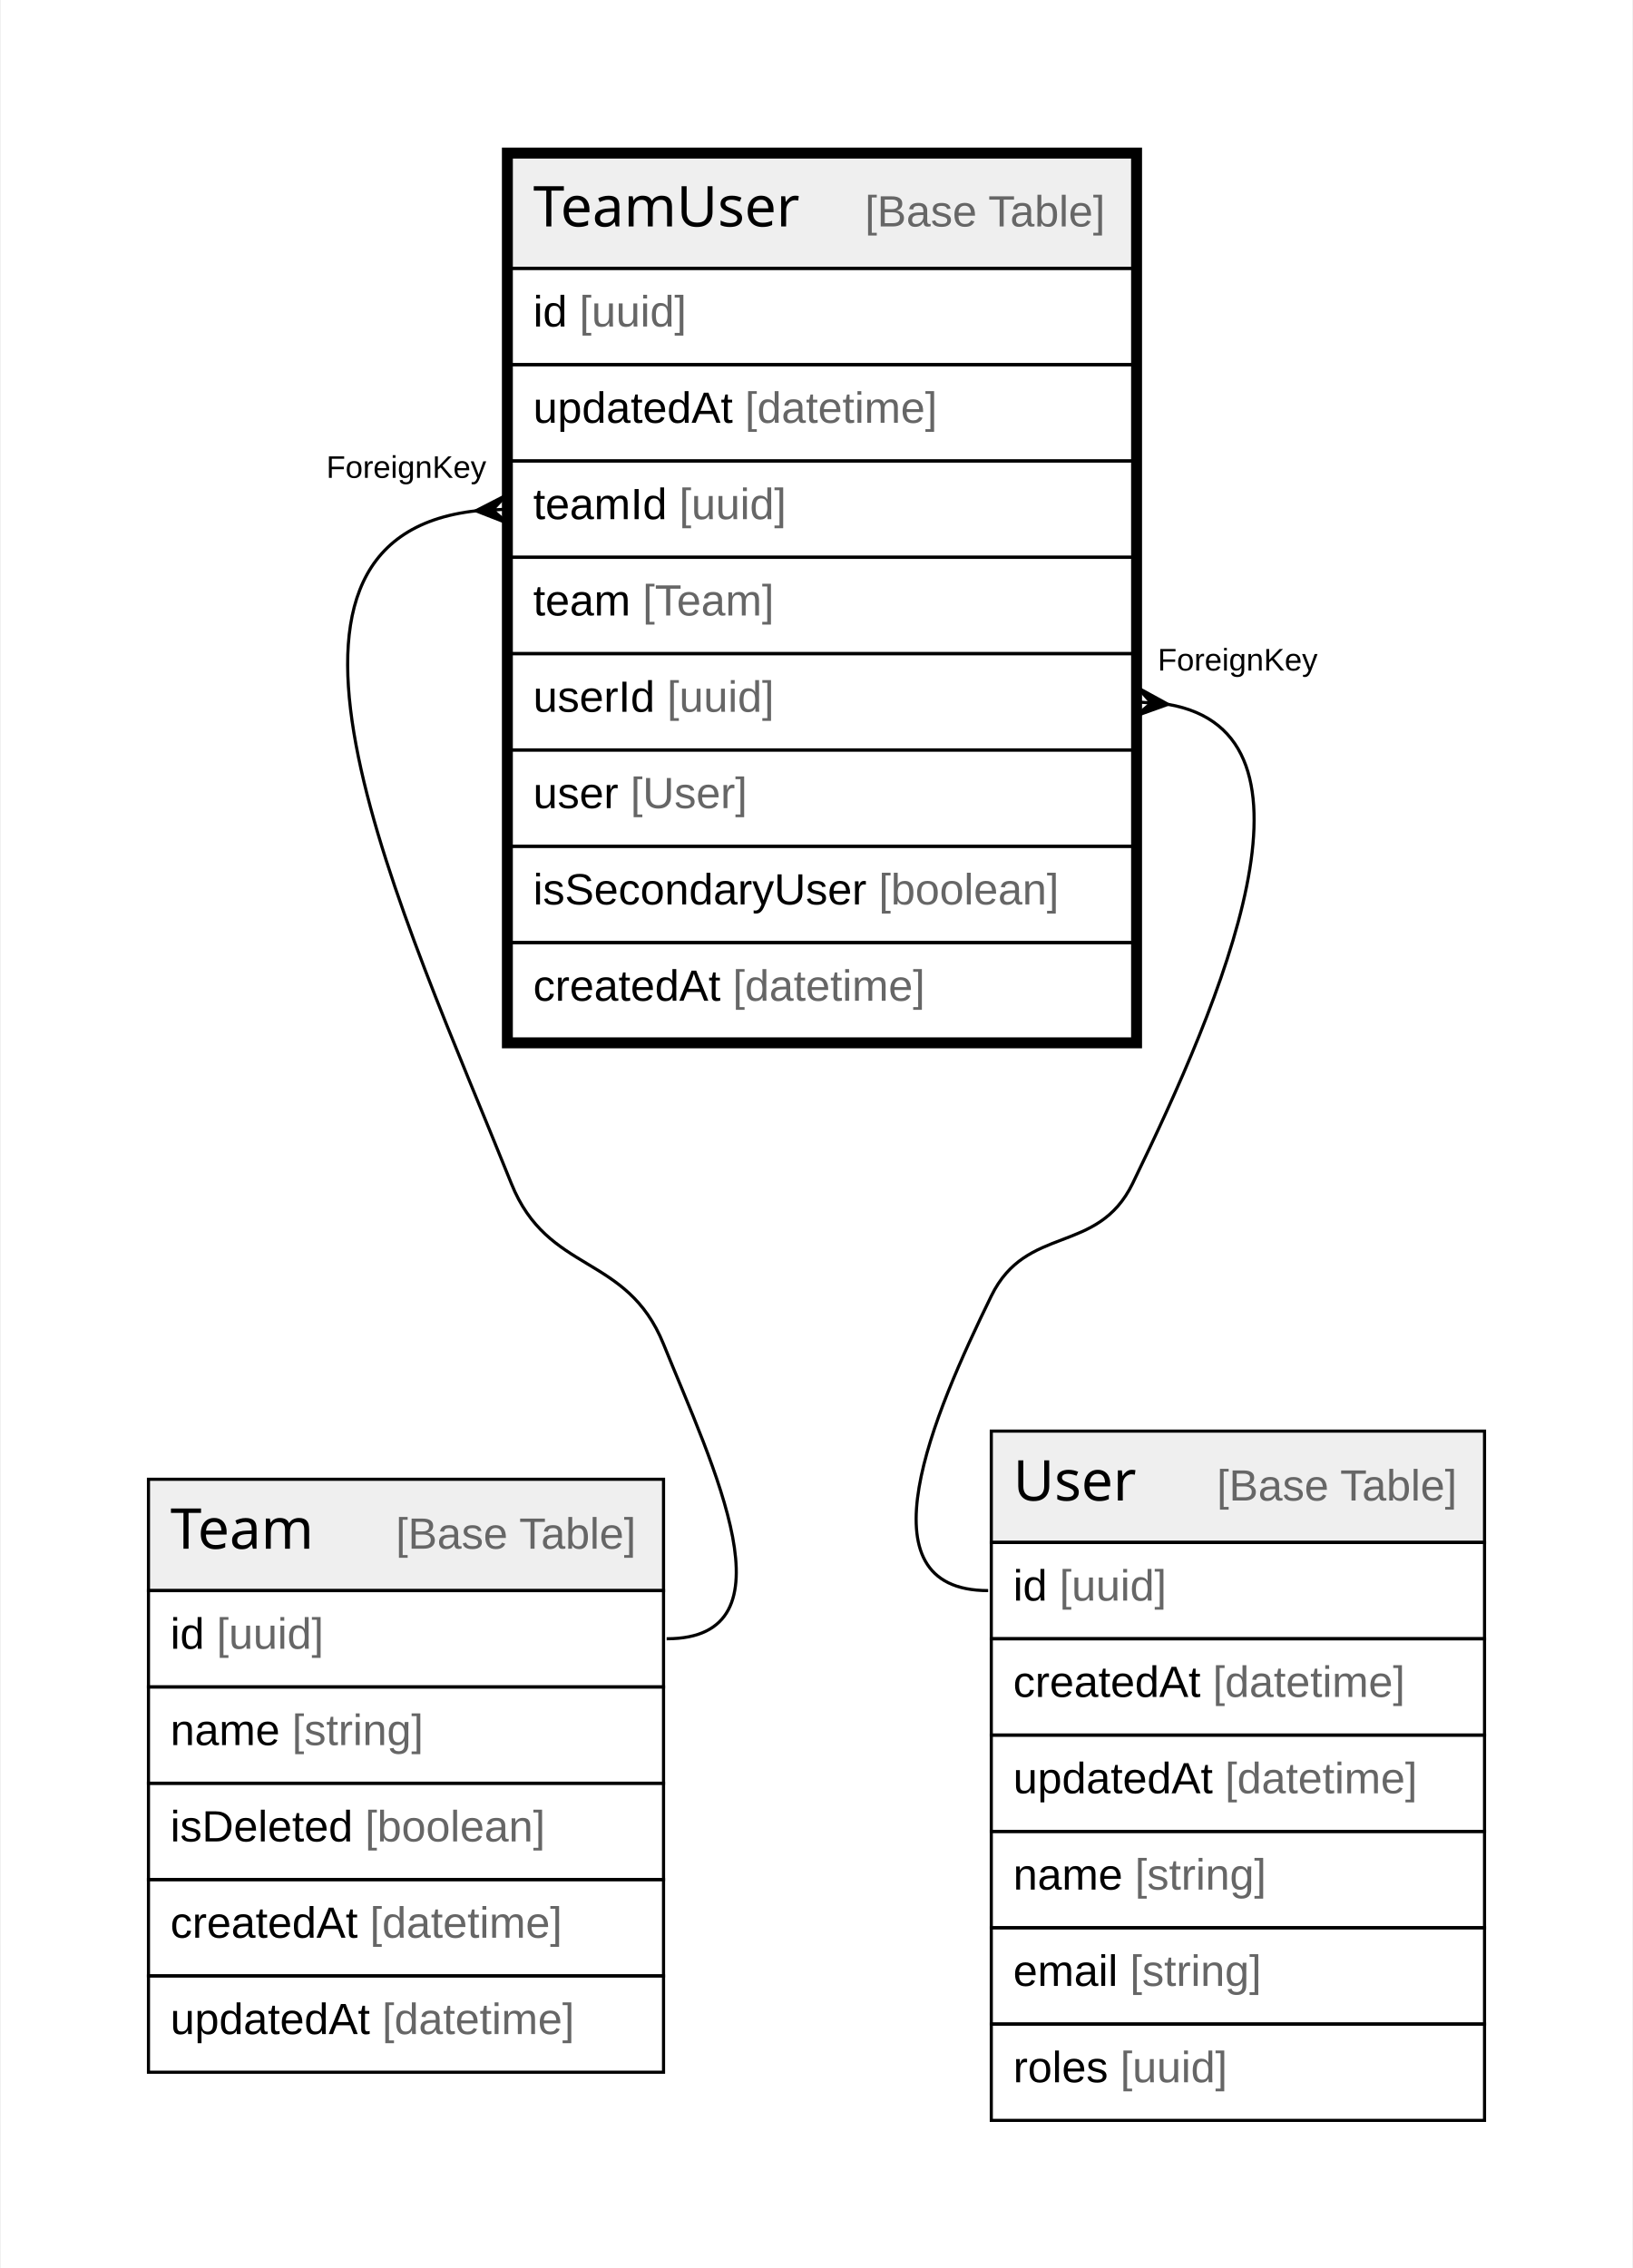
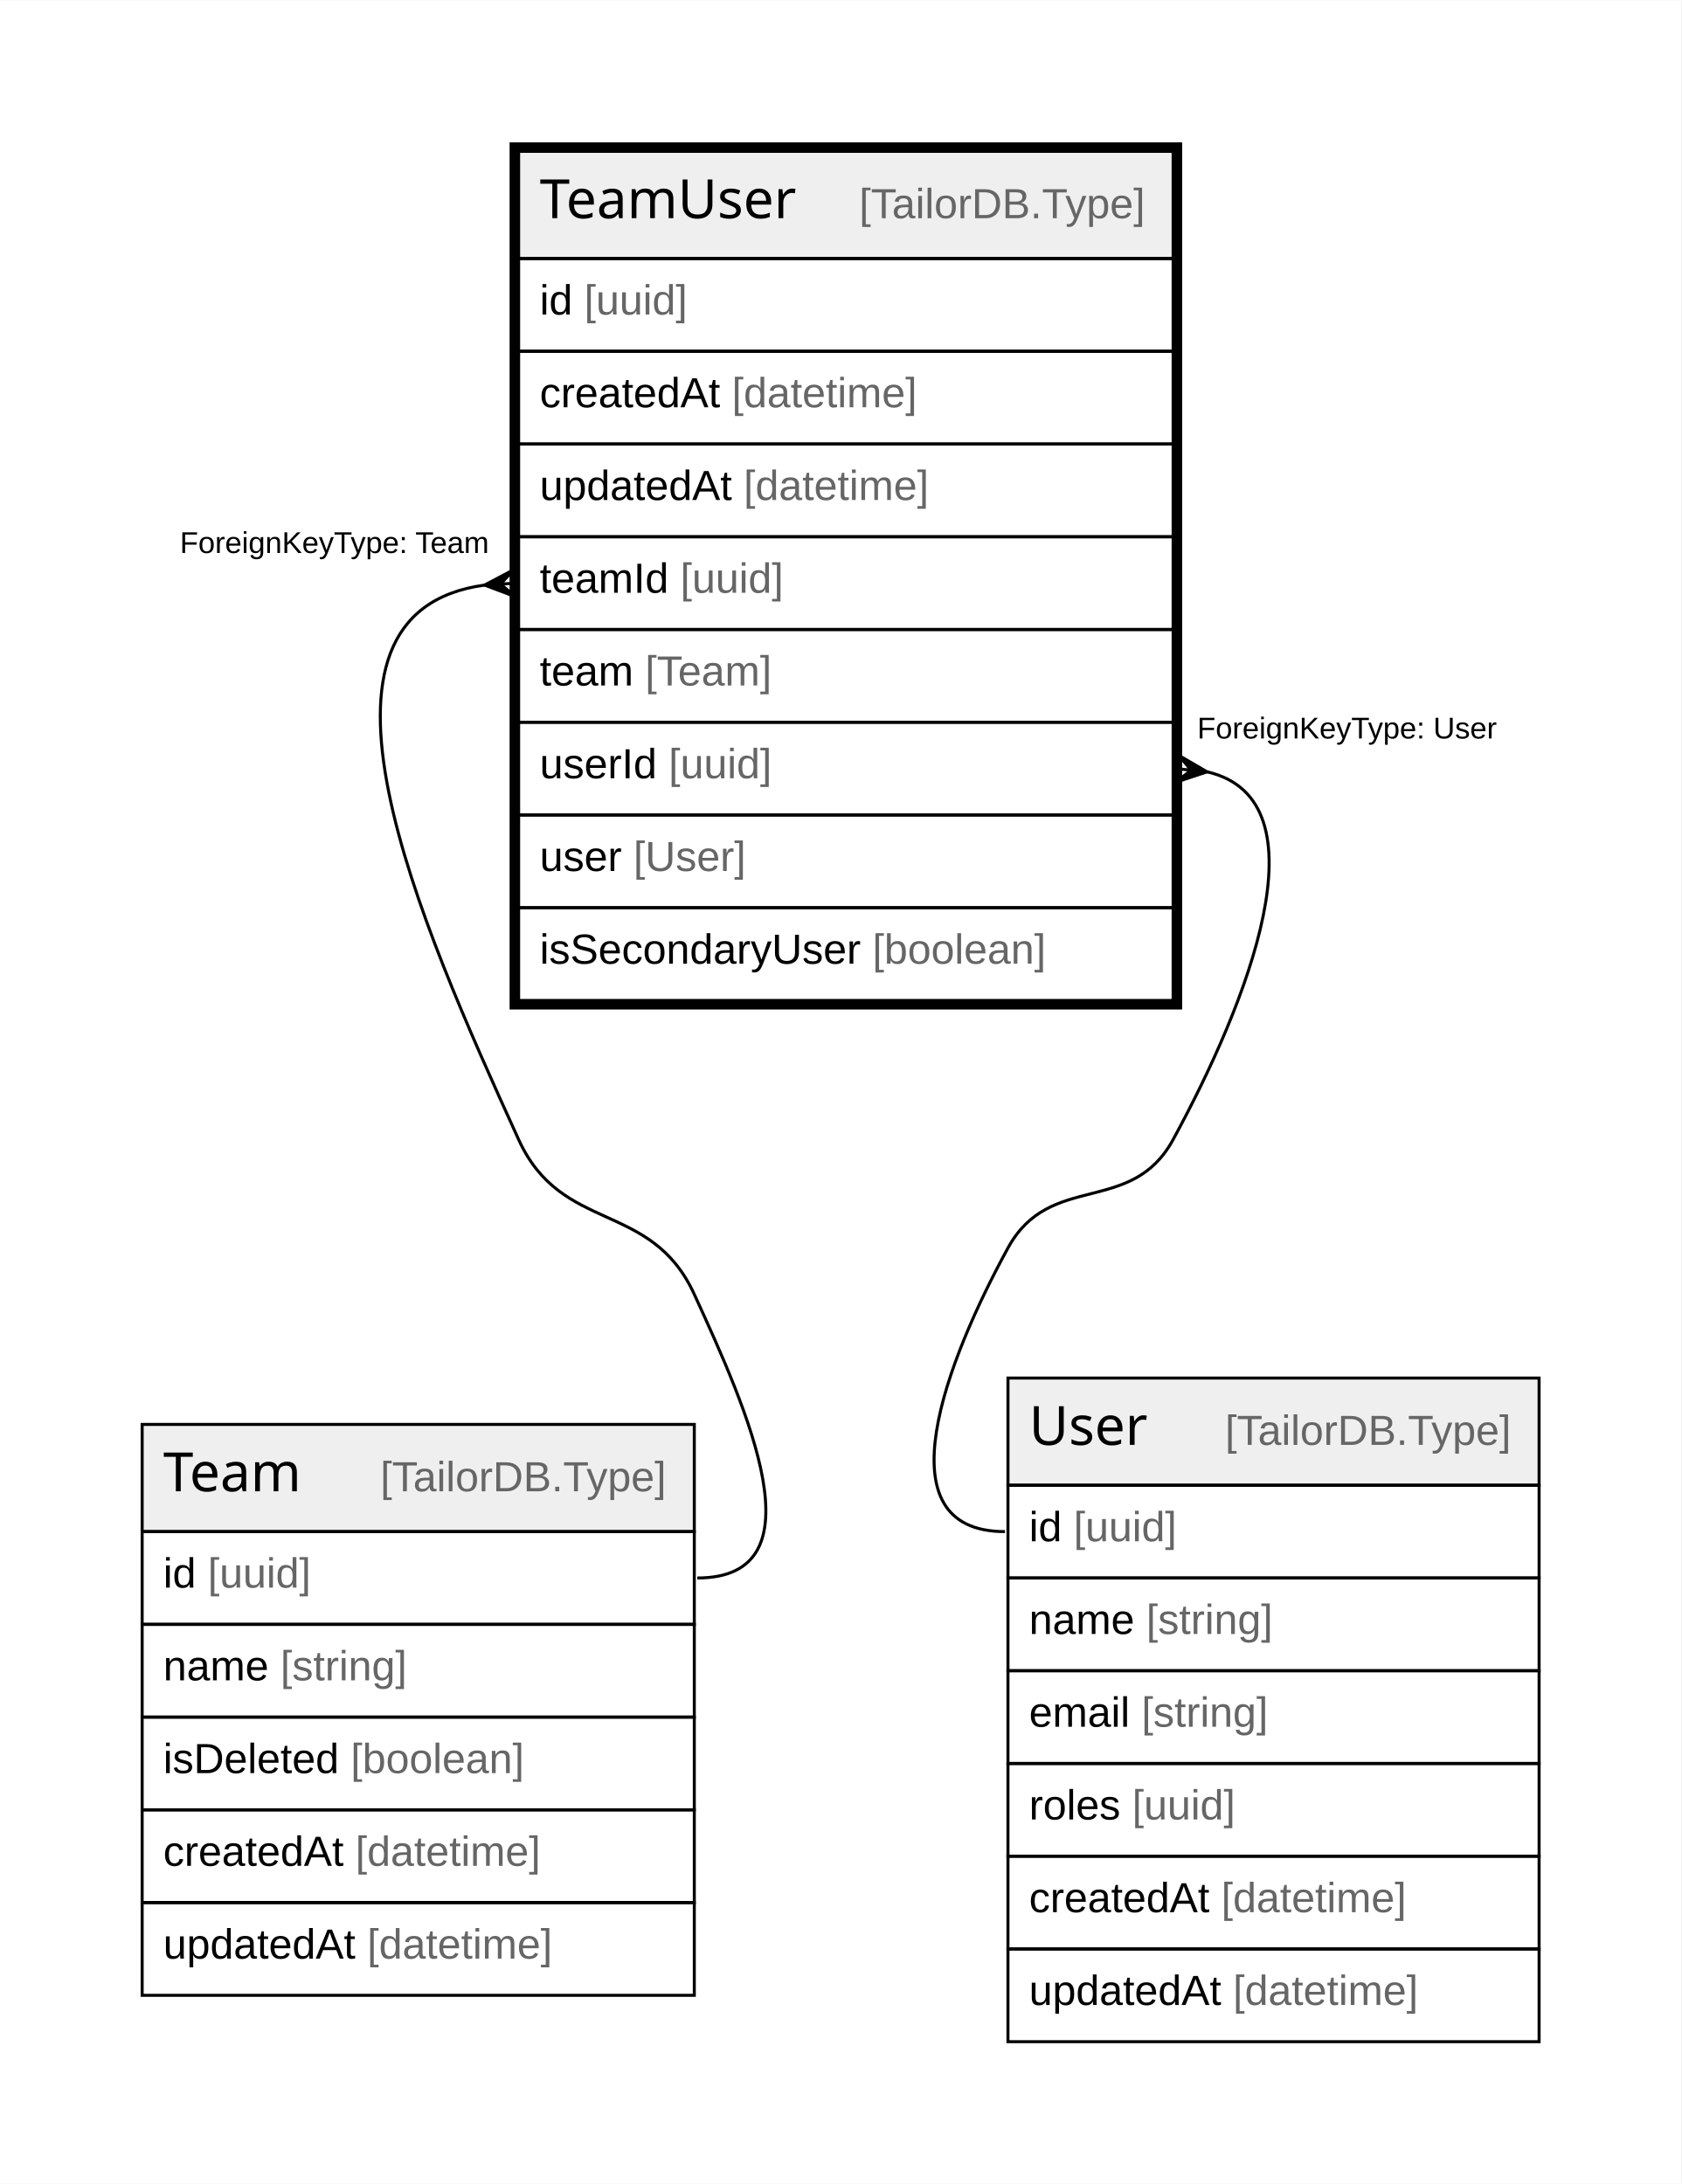
- <svg xmlns="http://www.w3.org/2000/svg" width="522pt" height="725pt" viewBox="0.00 0.00 521.60 725.20">
+ <svg xmlns="http://www.w3.org/2000/svg" width="558pt" height="725pt" viewBox="0.00 0.00 558.25 725.20">
  <g id="graph0" class="graph" transform="scale(1 1) rotate(0) translate(4 721.2)">
-     <polygon fill="white" stroke="none" points="-4,4 -4,-721.2 517.6,-721.2 517.6,4 -4,4" />
+     <polygon fill="white" stroke="none" points="-4,4 -4,-721.2 554.25,-721.2 554.25,4 -4,4" />
    <g id="node1" class="node">
-       <polygon fill="#efefef" stroke="none" points="159.21,-635.4 159.21,-671 357.89,-671 357.89,-635.4 159.21,-635.4" />
-       <polygon fill="none" stroke="black" points="159.21,-635.4 159.21,-671 357.89,-671 357.89,-635.4 159.21,-635.4" />
-       <text text-anchor="start" x="166.21" y="-648.8" font-family="Arial Bold" font-size="18.00">TeamUser</text>
-       <text text-anchor="start" x="241.17" y="-648.8" font-family="Arial" font-size="14.00">    </text>
-       <text text-anchor="start" x="272.29" y="-648.8" font-family="Arial" font-size="14.00" fill="#666666">[Base Table]</text>
-       <polygon fill="none" stroke="black" points="159.21,-604.6 159.21,-635.4 357.89,-635.4 357.89,-604.6 159.21,-604.6" />
-       <text text-anchor="start" x="166.21" y="-616.8" font-family="Arial" font-size="14.00">id </text>
-       <text text-anchor="start" x="180.99" y="-616.8" font-family="Arial" font-size="14.00" fill="#666666">[uuid]</text>
-       <polygon fill="none" stroke="black" points="159.21,-573.8 159.21,-604.6 357.89,-604.6 357.89,-573.8 159.21,-573.8" />
-       <text text-anchor="start" x="166.21" y="-586" font-family="Arial" font-size="14.00">updatedAt </text>
-       <text text-anchor="start" x="233.93" y="-586" font-family="Arial" font-size="14.00" fill="#666666">[datetime]</text>
-       <polygon fill="none" stroke="black" points="159.21,-543 159.21,-573.8 357.89,-573.8 357.89,-543 159.21,-543" />
-       <text text-anchor="start" x="166.21" y="-555.2" font-family="Arial" font-size="14.00">teamId </text>
-       <text text-anchor="start" x="212.9" y="-555.2" font-family="Arial" font-size="14.00" fill="#666666">[uuid]</text>
-       <polygon fill="none" stroke="black" points="159.21,-512.2 159.21,-543 357.89,-543 357.89,-512.2 159.21,-512.2" />
-       <text text-anchor="start" x="166.21" y="-524.4" font-family="Arial" font-size="14.00">team </text>
-       <text text-anchor="start" x="201.22" y="-524.4" font-family="Arial" font-size="14.00" fill="#666666">[Team]</text>
-       <polygon fill="none" stroke="black" points="159.21,-481.4 159.21,-512.2 357.89,-512.2 357.89,-481.4 159.21,-481.4" />
-       <text text-anchor="start" x="166.21" y="-493.6" font-family="Arial" font-size="14.00">userId </text>
-       <text text-anchor="start" x="209.01" y="-493.6" font-family="Arial" font-size="14.00" fill="#666666">[uuid]</text>
-       <polygon fill="none" stroke="black" points="159.21,-450.6 159.21,-481.4 357.89,-481.4 357.89,-450.6 159.21,-450.6" />
-       <text text-anchor="start" x="166.21" y="-462.8" font-family="Arial" font-size="14.00">user </text>
-       <text text-anchor="start" x="197.33" y="-462.8" font-family="Arial" font-size="14.00" fill="#666666">[User]</text>
-       <polygon fill="none" stroke="black" points="159.21,-419.8 159.21,-450.6 357.89,-450.6 357.89,-419.8 159.21,-419.8" />
-       <text text-anchor="start" x="166.21" y="-432" font-family="Arial" font-size="14.00">isSecondaryUser </text>
-       <text text-anchor="start" x="276.7" y="-432" font-family="Arial" font-size="14.00" fill="#666666">[boolean]</text>
-       <polygon fill="none" stroke="black" points="159.21,-389 159.21,-419.8 357.89,-419.8 357.89,-389 159.21,-389" />
-       <text text-anchor="start" x="166.21" y="-401.2" font-family="Arial" font-size="14.00">createdAt </text>
-       <text text-anchor="start" x="230.02" y="-401.2" font-family="Arial" font-size="14.00" fill="#666666">[datetime]</text>
-       <polygon fill="none" stroke="black" stroke-width="3" points="157.71,-387.5 157.71,-672.5 359.39,-672.5 359.39,-387.5 157.71,-387.5" />
+       <polygon fill="#efefef" stroke="none" points="168.21,-635.4 168.21,-671 385.53,-671 385.53,-635.4 168.21,-635.4" />
+       <polygon fill="none" stroke="black" points="168.21,-635.4 168.21,-671 385.53,-671 385.53,-635.4 168.21,-635.4" />
+       <text text-anchor="start" x="175.21" y="-648.8" font-family="Arial Bold" font-size="18.00">TeamUser</text>
+       <text text-anchor="start" x="250.17" y="-648.8" font-family="Arial" font-size="14.00">    </text>
+       <text text-anchor="start" x="281.29" y="-648.8" font-family="Arial" font-size="14.00" fill="#666666">[TailorDB.Type]</text>
+       <polygon fill="none" stroke="black" points="168.21,-604.6 168.21,-635.4 385.53,-635.4 385.53,-604.6 168.21,-604.6" />
+       <text text-anchor="start" x="175.21" y="-616.8" font-family="Arial" font-size="14.00">id </text>
+       <text text-anchor="start" x="189.99" y="-616.8" font-family="Arial" font-size="14.00" fill="#666666">[uuid]</text>
+       <polygon fill="none" stroke="black" points="168.21,-573.8 168.21,-604.6 385.53,-604.6 385.53,-573.8 168.21,-573.8" />
+       <text text-anchor="start" x="175.21" y="-586" font-family="Arial" font-size="14.00">createdAt </text>
+       <text text-anchor="start" x="239.02" y="-586" font-family="Arial" font-size="14.00" fill="#666666">[datetime]</text>
+       <polygon fill="none" stroke="black" points="168.21,-543 168.21,-573.8 385.53,-573.8 385.53,-543 168.21,-543" />
+       <text text-anchor="start" x="175.21" y="-555.2" font-family="Arial" font-size="14.00">updatedAt </text>
+       <text text-anchor="start" x="242.93" y="-555.2" font-family="Arial" font-size="14.00" fill="#666666">[datetime]</text>
+       <polygon fill="none" stroke="black" points="168.21,-512.2 168.21,-543 385.53,-543 385.53,-512.2 168.21,-512.2" />
+       <text text-anchor="start" x="175.21" y="-524.4" font-family="Arial" font-size="14.00">teamId </text>
+       <text text-anchor="start" x="221.9" y="-524.4" font-family="Arial" font-size="14.00" fill="#666666">[uuid]</text>
+       <polygon fill="none" stroke="black" points="168.21,-481.4 168.21,-512.2 385.53,-512.2 385.53,-481.4 168.21,-481.4" />
+       <text text-anchor="start" x="175.21" y="-493.6" font-family="Arial" font-size="14.00">team </text>
+       <text text-anchor="start" x="210.22" y="-493.6" font-family="Arial" font-size="14.00" fill="#666666">[Team]</text>
+       <polygon fill="none" stroke="black" points="168.21,-450.6 168.21,-481.4 385.53,-481.4 385.53,-450.6 168.21,-450.6" />
+       <text text-anchor="start" x="175.21" y="-462.8" font-family="Arial" font-size="14.00">userId </text>
+       <text text-anchor="start" x="218.01" y="-462.8" font-family="Arial" font-size="14.00" fill="#666666">[uuid]</text>
+       <polygon fill="none" stroke="black" points="168.21,-419.8 168.21,-450.6 385.53,-450.6 385.53,-419.8 168.21,-419.8" />
+       <text text-anchor="start" x="175.21" y="-432" font-family="Arial" font-size="14.00">user </text>
+       <text text-anchor="start" x="206.33" y="-432" font-family="Arial" font-size="14.00" fill="#666666">[User]</text>
+       <polygon fill="none" stroke="black" points="168.21,-389 168.21,-419.8 385.53,-419.8 385.53,-389 168.21,-389" />
+       <text text-anchor="start" x="175.21" y="-401.2" font-family="Arial" font-size="14.00">isSecondaryUser </text>
+       <text text-anchor="start" x="285.7" y="-401.2" font-family="Arial" font-size="14.00" fill="#666666">[boolean]</text>
+       <polygon fill="none" stroke="black" stroke-width="3" points="166.71,-387.5 166.71,-672.5 387.03,-672.5 387.03,-387.5 166.71,-387.5" />
    </g>
    <g id="node2" class="node">
-       <polygon fill="#efefef" stroke="none" points="43.2,-212.6 43.2,-248.2 207.89,-248.2 207.89,-212.6 43.2,-212.6" />
-       <polygon fill="none" stroke="black" points="43.2,-212.6 43.2,-248.2 207.89,-248.2 207.89,-212.6 43.2,-212.6" />
+       <polygon fill="#efefef" stroke="none" points="43.2,-212.6 43.2,-248.2 226.54,-248.2 226.54,-212.6 43.2,-212.6" />
+       <polygon fill="none" stroke="black" points="43.2,-212.6 43.2,-248.2 226.54,-248.2 226.54,-212.6 43.2,-212.6" />
      <text text-anchor="start" x="50.2" y="-226" font-family="Arial Bold" font-size="18.00">Team</text>
      <text text-anchor="start" x="91.17" y="-226" font-family="Arial" font-size="14.00">    </text>
-       <text text-anchor="start" x="122.29" y="-226" font-family="Arial" font-size="14.00" fill="#666666">[Base Table]</text>
-       <polygon fill="none" stroke="black" points="43.2,-181.8 43.2,-212.6 207.89,-212.6 207.89,-181.8 43.2,-181.8" />
+       <text text-anchor="start" x="122.29" y="-226" font-family="Arial" font-size="14.00" fill="#666666">[TailorDB.Type]</text>
+       <polygon fill="none" stroke="black" points="43.2,-181.8 43.2,-212.6 226.54,-212.6 226.54,-181.8 43.2,-181.8" />
      <text text-anchor="start" x="50.2" y="-194" font-family="Arial" font-size="14.00">id </text>
      <text text-anchor="start" x="64.99" y="-194" font-family="Arial" font-size="14.00" fill="#666666">[uuid]</text>
-       <polygon fill="none" stroke="black" points="43.2,-151 43.2,-181.8 207.89,-181.8 207.89,-151 43.2,-151" />
+       <polygon fill="none" stroke="black" points="43.2,-151 43.2,-181.8 226.54,-181.8 226.54,-151 43.2,-151" />
      <text text-anchor="start" x="50.2" y="-163.2" font-family="Arial" font-size="14.00">name </text>
      <text text-anchor="start" x="89.11" y="-163.2" font-family="Arial" font-size="14.00" fill="#666666">[string]</text>
-       <polygon fill="none" stroke="black" points="43.2,-120.2 43.2,-151 207.89,-151 207.89,-120.2 43.2,-120.2" />
+       <polygon fill="none" stroke="black" points="43.2,-120.2 43.2,-151 226.54,-151 226.54,-120.2 43.2,-120.2" />
      <text text-anchor="start" x="50.2" y="-132.4" font-family="Arial" font-size="14.00">isDeleted </text>
      <text text-anchor="start" x="112.45" y="-132.4" font-family="Arial" font-size="14.00" fill="#666666">[boolean]</text>
-       <polygon fill="none" stroke="black" points="43.2,-89.4 43.2,-120.2 207.89,-120.2 207.89,-89.4 43.2,-89.4" />
+       <polygon fill="none" stroke="black" points="43.2,-89.4 43.2,-120.2 226.54,-120.2 226.54,-89.4 43.2,-89.4" />
      <text text-anchor="start" x="50.2" y="-101.6" font-family="Arial" font-size="14.00">createdAt </text>
      <text text-anchor="start" x="114.01" y="-101.6" font-family="Arial" font-size="14.00" fill="#666666">[datetime]</text>
-       <polygon fill="none" stroke="black" points="43.2,-58.6 43.2,-89.4 207.89,-89.4 207.89,-58.6 43.2,-58.6" />
+       <polygon fill="none" stroke="black" points="43.2,-58.6 43.2,-89.4 226.54,-89.4 226.54,-58.6 43.2,-58.6" />
      <text text-anchor="start" x="50.2" y="-70.8" font-family="Arial" font-size="14.00">updatedAt </text>
      <text text-anchor="start" x="117.92" y="-70.8" font-family="Arial" font-size="14.00" fill="#666666">[datetime]</text>
    </g>
    <g id="edge1" class="edge">
-       <path fill="none" stroke="black" d="M148.18,-557.89C66.89,-549.05 124.86,-428.44 159.21,-342.8 170.92,-313.6 196.09,-320.57 207.89,-291.4 223.59,-252.59 250.76,-197.2 208.89,-197.2" />
-       <polygon fill="black" stroke="black" points="147.89,-557.87 157.64,-562.88 153.21,-558.14 157.54,-558.37 157.54,-558.37 157.54,-558.37 153.21,-558.14 158.1,-553.89 147.89,-557.87" />
-       <text text-anchor="start" x="100.07" y="-568.4" font-family="Arial" font-size="10.00">ForeignKey</text>
+       <path fill="none" stroke="black" d="M156.92,-526.95C89.45,-517.78 135.72,-414.2 168.21,-342.8 182.52,-311.35 212.15,-322.82 226.54,-291.4 243.98,-253.33 269.41,-197.2 227.54,-197.2" />
+       <polygon fill="black" stroke="black" points="156.89,-526.95 166.59,-532.07 162.22,-527.28 166.54,-527.56 166.54,-527.56 166.54,-527.56 162.22,-527.28 167.16,-523.09 156.89,-526.95" />
+       <text text-anchor="start" x="55.72" y="-537.6" font-family="Arial" font-size="10.00">ForeignKeyType: Team</text>
    </g>
    <g id="node3" class="node">
-       <polygon fill="#efefef" stroke="none" points="312.69,-228 312.69,-263.6 470.4,-263.6 470.4,-228 312.69,-228" />
-       <polygon fill="none" stroke="black" points="312.69,-228 312.69,-263.6 470.4,-263.6 470.4,-228 312.69,-228" />
-       <text text-anchor="start" x="319.69" y="-241.4" font-family="Arial Bold" font-size="18.00">User</text>
-       <text text-anchor="start" x="353.68" y="-241.4" font-family="Arial" font-size="14.00">    </text>
-       <text text-anchor="start" x="384.8" y="-241.4" font-family="Arial" font-size="14.00" fill="#666666">[Base Table]</text>
-       <polygon fill="none" stroke="black" points="312.69,-197.2 312.69,-228 470.4,-228 470.4,-197.2 312.69,-197.2" />
-       <text text-anchor="start" x="319.69" y="-209.4" font-family="Arial" font-size="14.00">id </text>
-       <text text-anchor="start" x="334.48" y="-209.4" font-family="Arial" font-size="14.00" fill="#666666">[uuid]</text>
-       <polygon fill="none" stroke="black" points="312.69,-166.4 312.69,-197.2 470.4,-197.2 470.4,-166.4 312.69,-166.4" />
-       <text text-anchor="start" x="319.69" y="-178.6" font-family="Arial" font-size="14.00">createdAt </text>
-       <text text-anchor="start" x="383.51" y="-178.6" font-family="Arial" font-size="14.00" fill="#666666">[datetime]</text>
-       <polygon fill="none" stroke="black" points="312.69,-135.6 312.69,-166.4 470.4,-166.4 470.4,-135.6 312.69,-135.6" />
-       <text text-anchor="start" x="319.69" y="-147.8" font-family="Arial" font-size="14.00">updatedAt </text>
-       <text text-anchor="start" x="387.42" y="-147.8" font-family="Arial" font-size="14.00" fill="#666666">[datetime]</text>
-       <polygon fill="none" stroke="black" points="312.69,-104.8 312.69,-135.6 470.4,-135.6 470.4,-104.8 312.69,-104.8" />
-       <text text-anchor="start" x="319.69" y="-117" font-family="Arial" font-size="14.00">name </text>
-       <text text-anchor="start" x="358.6" y="-117" font-family="Arial" font-size="14.00" fill="#666666">[string]</text>
-       <polygon fill="none" stroke="black" points="312.69,-74 312.69,-104.8 470.4,-104.8 470.4,-74 312.69,-74" />
-       <text text-anchor="start" x="319.69" y="-86.2" font-family="Arial" font-size="14.00">email </text>
-       <text text-anchor="start" x="357.04" y="-86.2" font-family="Arial" font-size="14.00" fill="#666666">[string]</text>
-       <polygon fill="none" stroke="black" points="312.69,-43.2 312.69,-74 470.4,-74 470.4,-43.2 312.69,-43.2" />
-       <text text-anchor="start" x="319.69" y="-55.4" font-family="Arial" font-size="14.00">roles </text>
-       <text text-anchor="start" x="353.93" y="-55.4" font-family="Arial" font-size="14.00" fill="#666666">[uuid]</text>
+       <polygon fill="#efefef" stroke="none" points="330.69,-228 330.69,-263.6 507.05,-263.6 507.05,-228 330.69,-228" />
+       <polygon fill="none" stroke="black" points="330.69,-228 330.69,-263.6 507.05,-263.6 507.05,-228 330.69,-228" />
+       <text text-anchor="start" x="337.69" y="-241.4" font-family="Arial Bold" font-size="18.00">User</text>
+       <text text-anchor="start" x="371.68" y="-241.4" font-family="Arial" font-size="14.00">    </text>
+       <text text-anchor="start" x="402.8" y="-241.4" font-family="Arial" font-size="14.00" fill="#666666">[TailorDB.Type]</text>
+       <polygon fill="none" stroke="black" points="330.69,-197.2 330.69,-228 507.05,-228 507.05,-197.2 330.69,-197.2" />
+       <text text-anchor="start" x="337.69" y="-209.4" font-family="Arial" font-size="14.00">id </text>
+       <text text-anchor="start" x="352.48" y="-209.4" font-family="Arial" font-size="14.00" fill="#666666">[uuid]</text>
+       <polygon fill="none" stroke="black" points="330.69,-166.4 330.69,-197.2 507.05,-197.2 507.05,-166.4 330.69,-166.4" />
+       <text text-anchor="start" x="337.69" y="-178.6" font-family="Arial" font-size="14.00">name </text>
+       <text text-anchor="start" x="376.6" y="-178.6" font-family="Arial" font-size="14.00" fill="#666666">[string]</text>
+       <polygon fill="none" stroke="black" points="330.69,-135.6 330.69,-166.4 507.05,-166.4 507.05,-135.6 330.69,-135.6" />
+       <text text-anchor="start" x="337.69" y="-147.8" font-family="Arial" font-size="14.00">email </text>
+       <text text-anchor="start" x="375.04" y="-147.8" font-family="Arial" font-size="14.00" fill="#666666">[string]</text>
+       <polygon fill="none" stroke="black" points="330.69,-104.8 330.69,-135.6 507.05,-135.6 507.05,-104.8 330.69,-104.8" />
+       <text text-anchor="start" x="337.69" y="-117" font-family="Arial" font-size="14.00">roles </text>
+       <text text-anchor="start" x="371.93" y="-117" font-family="Arial" font-size="14.00" fill="#666666">[uuid]</text>
+       <polygon fill="none" stroke="black" points="330.69,-74 330.69,-104.8 507.05,-104.8 507.05,-74 330.69,-74" />
+       <text text-anchor="start" x="337.69" y="-86.2" font-family="Arial" font-size="14.00">createdAt </text>
+       <text text-anchor="start" x="401.51" y="-86.2" font-family="Arial" font-size="14.00" fill="#666666">[datetime]</text>
+       <polygon fill="none" stroke="black" points="330.69,-43.2 330.69,-74 507.05,-74 507.05,-43.2 330.69,-43.2" />
+       <text text-anchor="start" x="337.69" y="-55.4" font-family="Arial" font-size="14.00">updatedAt </text>
+       <text text-anchor="start" x="405.42" y="-55.4" font-family="Arial" font-size="14.00" fill="#666666">[datetime]</text>
    </g>
    <g id="edge2" class="edge">
-       <path fill="none" stroke="black" d="M369.16,-495.99C423.04,-486.78 386.16,-401 357.89,-342.8 346.66,-319.7 323.96,-329.87 312.69,-306.8 294.32,-269.18 269.82,-212.6 311.69,-212.6" />
-       <polygon fill="black" stroke="black" points="369.19,-495.99 358.87,-492.29 363.87,-496.41 359.55,-496.75 359.55,-496.75 359.55,-496.75 363.87,-496.41 359.57,-501.26 369.19,-495.99" />
-       <text text-anchor="start" x="365.89" y="-506.8" font-family="Arial" font-size="10.00">ForeignKey</text>
+       <path fill="none" stroke="black" d="M396.86,-464.92C437.15,-455.57 409.9,-387.5 385.53,-342.8 371.58,-317.2 344.68,-332.38 330.69,-306.8 310.61,-270.06 287.82,-212.6 329.69,-212.6" />
+       <polygon fill="black" stroke="black" points="396.81,-464.93 386.4,-461.49 391.51,-465.48 387.2,-465.93 387.2,-465.93 387.2,-465.93 391.51,-465.48 387.33,-470.44 396.81,-464.93" />
+       <text text-anchor="start" x="393.53" y="-476" font-family="Arial" font-size="10.00">ForeignKeyType: User</text>
    </g>
  </g>
</svg>
